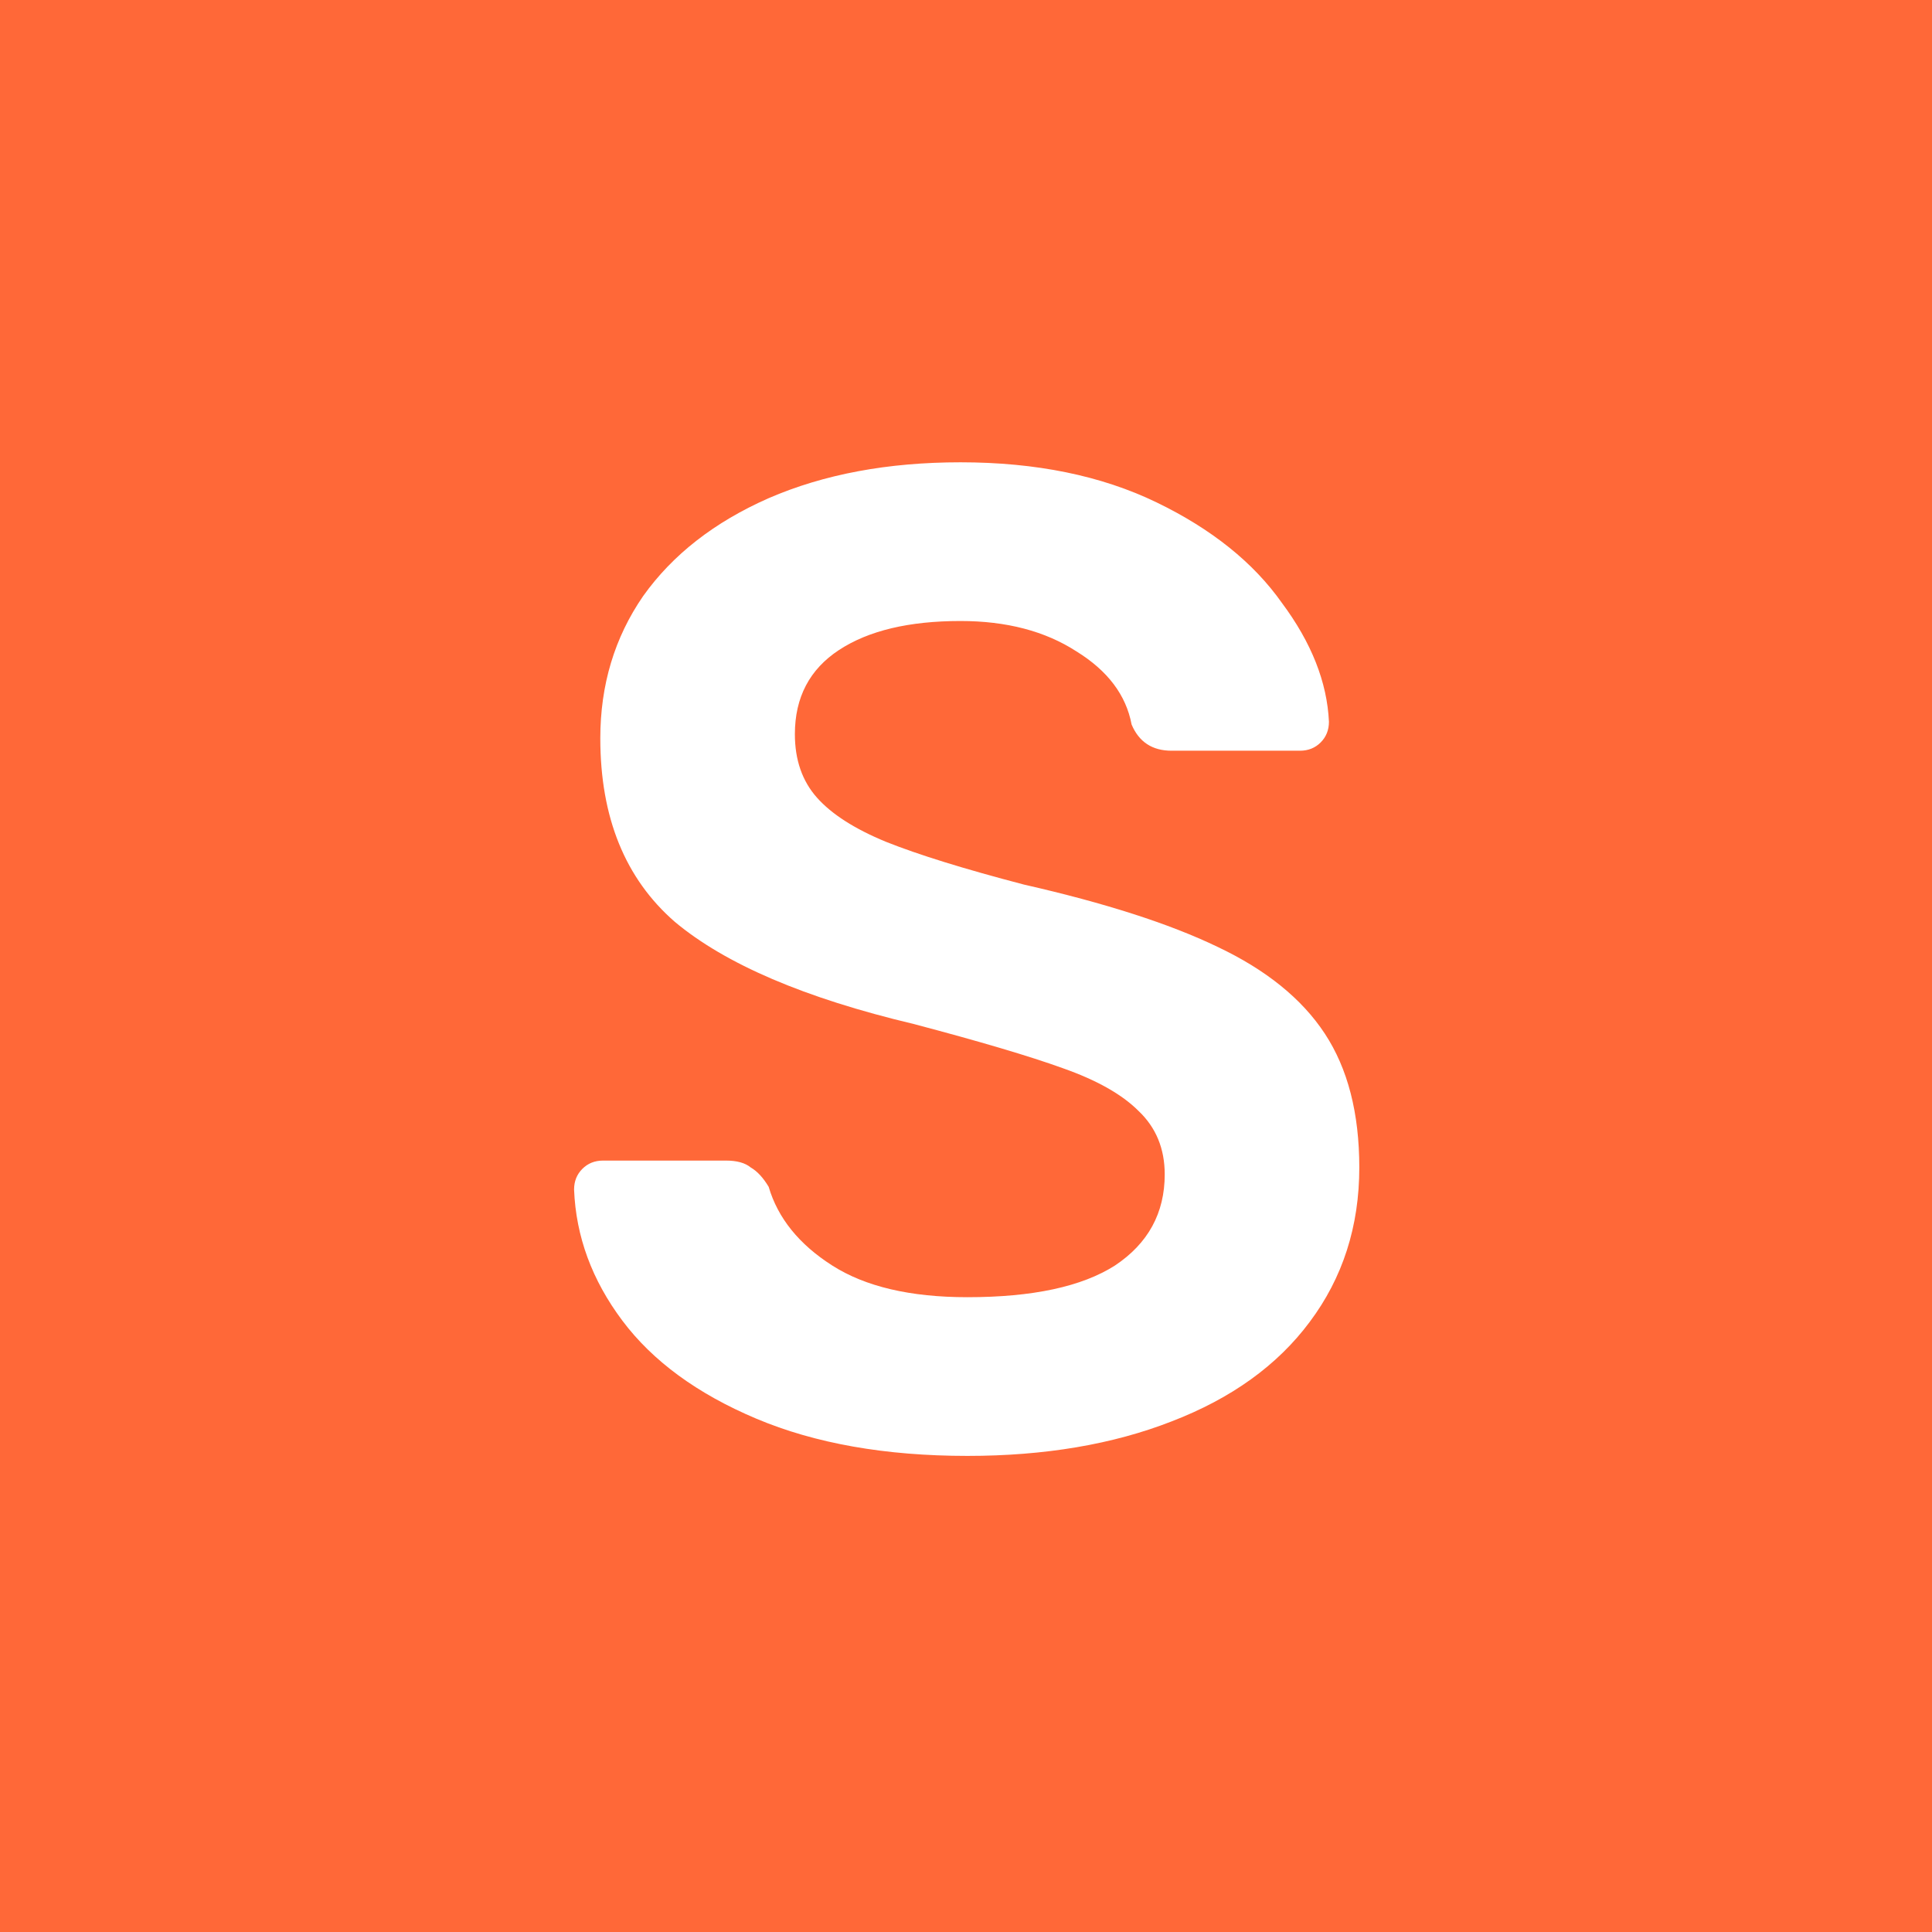
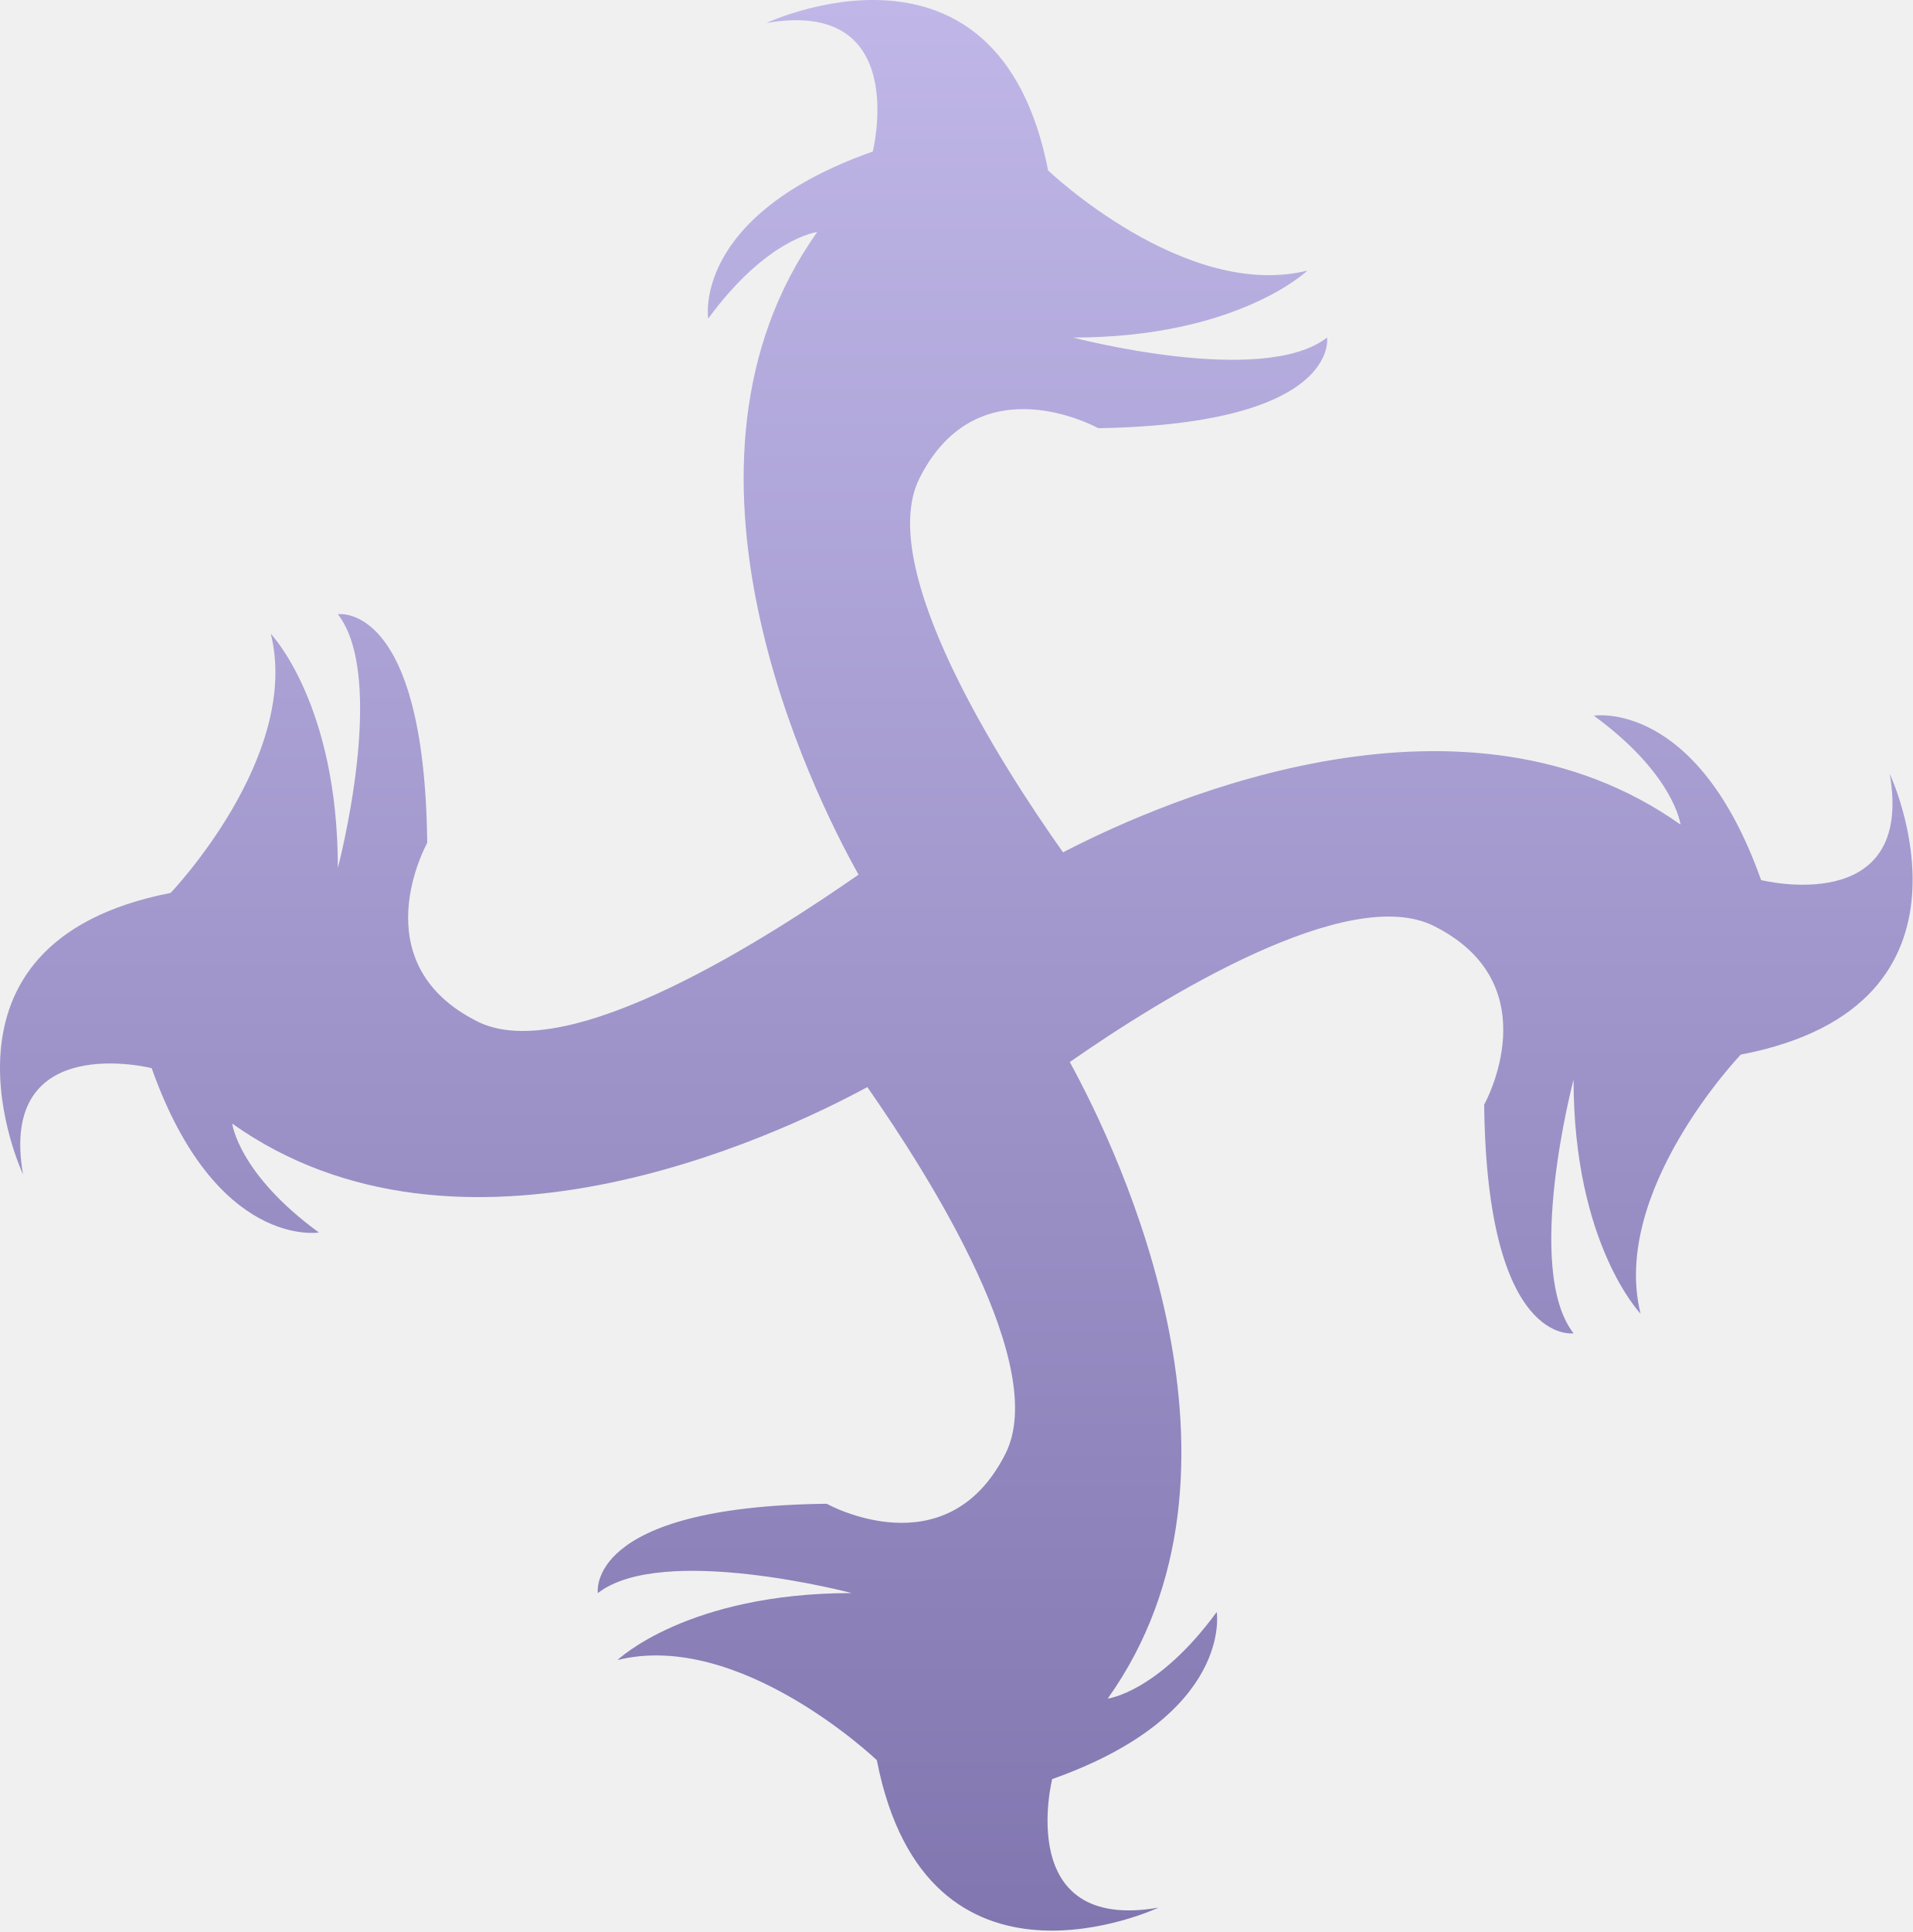
- <svg xmlns="http://www.w3.org/2000/svg" width="512" height="512" viewBox="0 0 512 512" fill="none">
-   <rect width="512" height="512" fill="#FF6838" />
-   <path d="M256.366 385.829C234.667 385.829 216.015 382.537 200.411 375.954C184.808 369.371 172.983 360.716 164.937 349.989C156.891 339.261 152.625 327.68 152.137 315.246C152.137 313.051 152.869 311.223 154.331 309.76C155.794 308.297 157.623 307.566 159.817 307.566H192.366C195.291 307.566 197.486 308.175 198.949 309.394C200.655 310.37 202.24 312.076 203.703 314.514C206.141 322.804 211.749 329.752 220.526 335.36C229.303 340.968 241.25 343.771 256.366 343.771C273.676 343.771 286.72 340.968 295.497 335.36C304.274 329.509 308.663 321.463 308.663 311.223C308.663 304.396 306.347 298.789 301.714 294.4C297.326 290.011 290.621 286.232 281.6 283.063C272.823 279.893 259.657 275.992 242.103 271.36C213.333 264.533 192.244 255.512 178.834 244.297C165.669 232.838 159.086 216.625 159.086 195.657C159.086 181.516 162.865 168.96 170.423 157.989C178.225 147.017 189.318 138.362 203.703 132.023C218.331 125.684 235.276 122.514 254.537 122.514C274.53 122.514 291.84 126.05 306.469 133.12C321.097 140.19 332.19 149.09 339.749 159.817C347.55 170.301 351.695 180.785 352.183 191.269C352.183 193.463 351.451 195.291 349.989 196.754C348.526 198.217 346.697 198.949 344.503 198.949H310.491C305.371 198.949 301.836 196.632 299.886 192C298.423 184.198 293.547 177.737 285.257 172.617C276.968 167.253 266.728 164.571 254.537 164.571C240.884 164.571 230.156 167.131 222.354 172.251C214.552 177.371 210.651 184.808 210.651 194.56C210.651 201.387 212.602 206.994 216.503 211.383C220.404 215.771 226.499 219.672 234.789 223.086C243.322 226.499 255.512 230.278 271.36 234.423C292.815 239.299 309.882 244.785 322.56 250.88C335.482 256.975 344.99 264.655 351.086 273.92C357.181 283.185 360.229 295.01 360.229 309.394C360.229 324.998 355.84 338.651 347.063 350.354C338.53 361.813 326.339 370.59 310.491 376.686C294.888 382.781 276.846 385.829 256.366 385.829Z" fill="white" />
+ <svg xmlns="http://www.w3.org/2000/svg" width="102" height="103" viewBox="0 0 102 103" fill="none">
+   <path d="M100.771 41.257C102.107 48.974 93.911 46.919 93.911 46.919C90.481 37.254 84.993 38.155 84.993 38.155C89.29 41.293 89.615 43.962 89.615 43.962C78.169 35.847 62.607 42.375 56.686 45.44C53.364 40.752 46.648 30.257 49.031 25.497C52.172 19.257 58.563 22.828 58.563 22.828C71.489 22.611 70.767 17.995 70.767 17.995C67.337 20.664 57.227 17.995 57.227 17.995C66.001 17.995 69.72 14.425 69.72 14.425C63.185 16.048 55.891 9.087 55.891 9.087C53.219 -4.581 40.871 1.225 40.871 1.225C48.598 -0.109 46.54 8.077 46.54 8.077C36.863 11.504 37.766 16.985 37.766 16.985C40.907 12.694 43.579 12.369 43.579 12.369C34.733 24.811 43.254 42.122 45.782 46.63C41.16 49.84 30.328 56.909 25.454 54.456C19.207 51.319 22.782 44.935 22.782 44.935C22.637 32.024 18.016 32.745 18.016 32.745C20.688 36.172 18.016 46.27 18.016 46.27C18.016 37.506 14.441 33.791 14.441 33.791C16.066 40.319 9.098 47.604 9.098 47.604C-4.587 50.273 1.227 62.607 1.227 62.607C-0.109 54.889 8.087 56.945 8.087 56.945C11.517 66.61 17.005 65.708 17.005 65.708C12.708 62.571 12.383 59.902 12.383 59.902C24.479 68.485 41.196 60.695 46.251 57.955C49.645 62.823 55.964 72.849 53.617 77.501C50.475 83.74 44.085 80.17 44.085 80.17C31.159 80.314 31.881 84.931 31.881 84.931C35.311 82.262 45.42 84.931 45.42 84.931C36.647 84.931 32.928 88.501 32.928 88.501C39.463 86.878 46.757 93.839 46.757 93.839C49.428 107.507 61.777 101.701 61.777 101.701C54.05 103.035 56.108 94.848 56.108 94.848C65.784 91.422 64.882 85.941 64.882 85.941C61.74 90.232 59.069 90.557 59.069 90.557C67.734 78.403 59.755 61.561 57.047 56.62C61.957 53.194 71.886 47.063 76.472 49.371C82.718 52.509 79.144 58.892 79.144 58.892C79.288 71.803 83.91 71.082 83.91 71.082C81.238 67.656 83.91 57.558 83.91 57.558C83.91 66.321 87.484 70.036 87.484 70.036C85.859 63.508 92.828 56.223 92.828 56.223C106.584 53.591 100.771 41.257 100.771 41.257Z" fill="url(#paint0_linear_5004_40)" />
+   <defs>
+     <linearGradient id="paint0_linear_5004_40" x1="50.995" y1="0" x2="50.995" y2="102.926" gradientUnits="userSpaceOnUse">
+       <stop stop-color="#C0B7E8" />
+       <stop offset="1" stop-color="#8176AF" />
+     </linearGradient>
+   </defs>
</svg>
